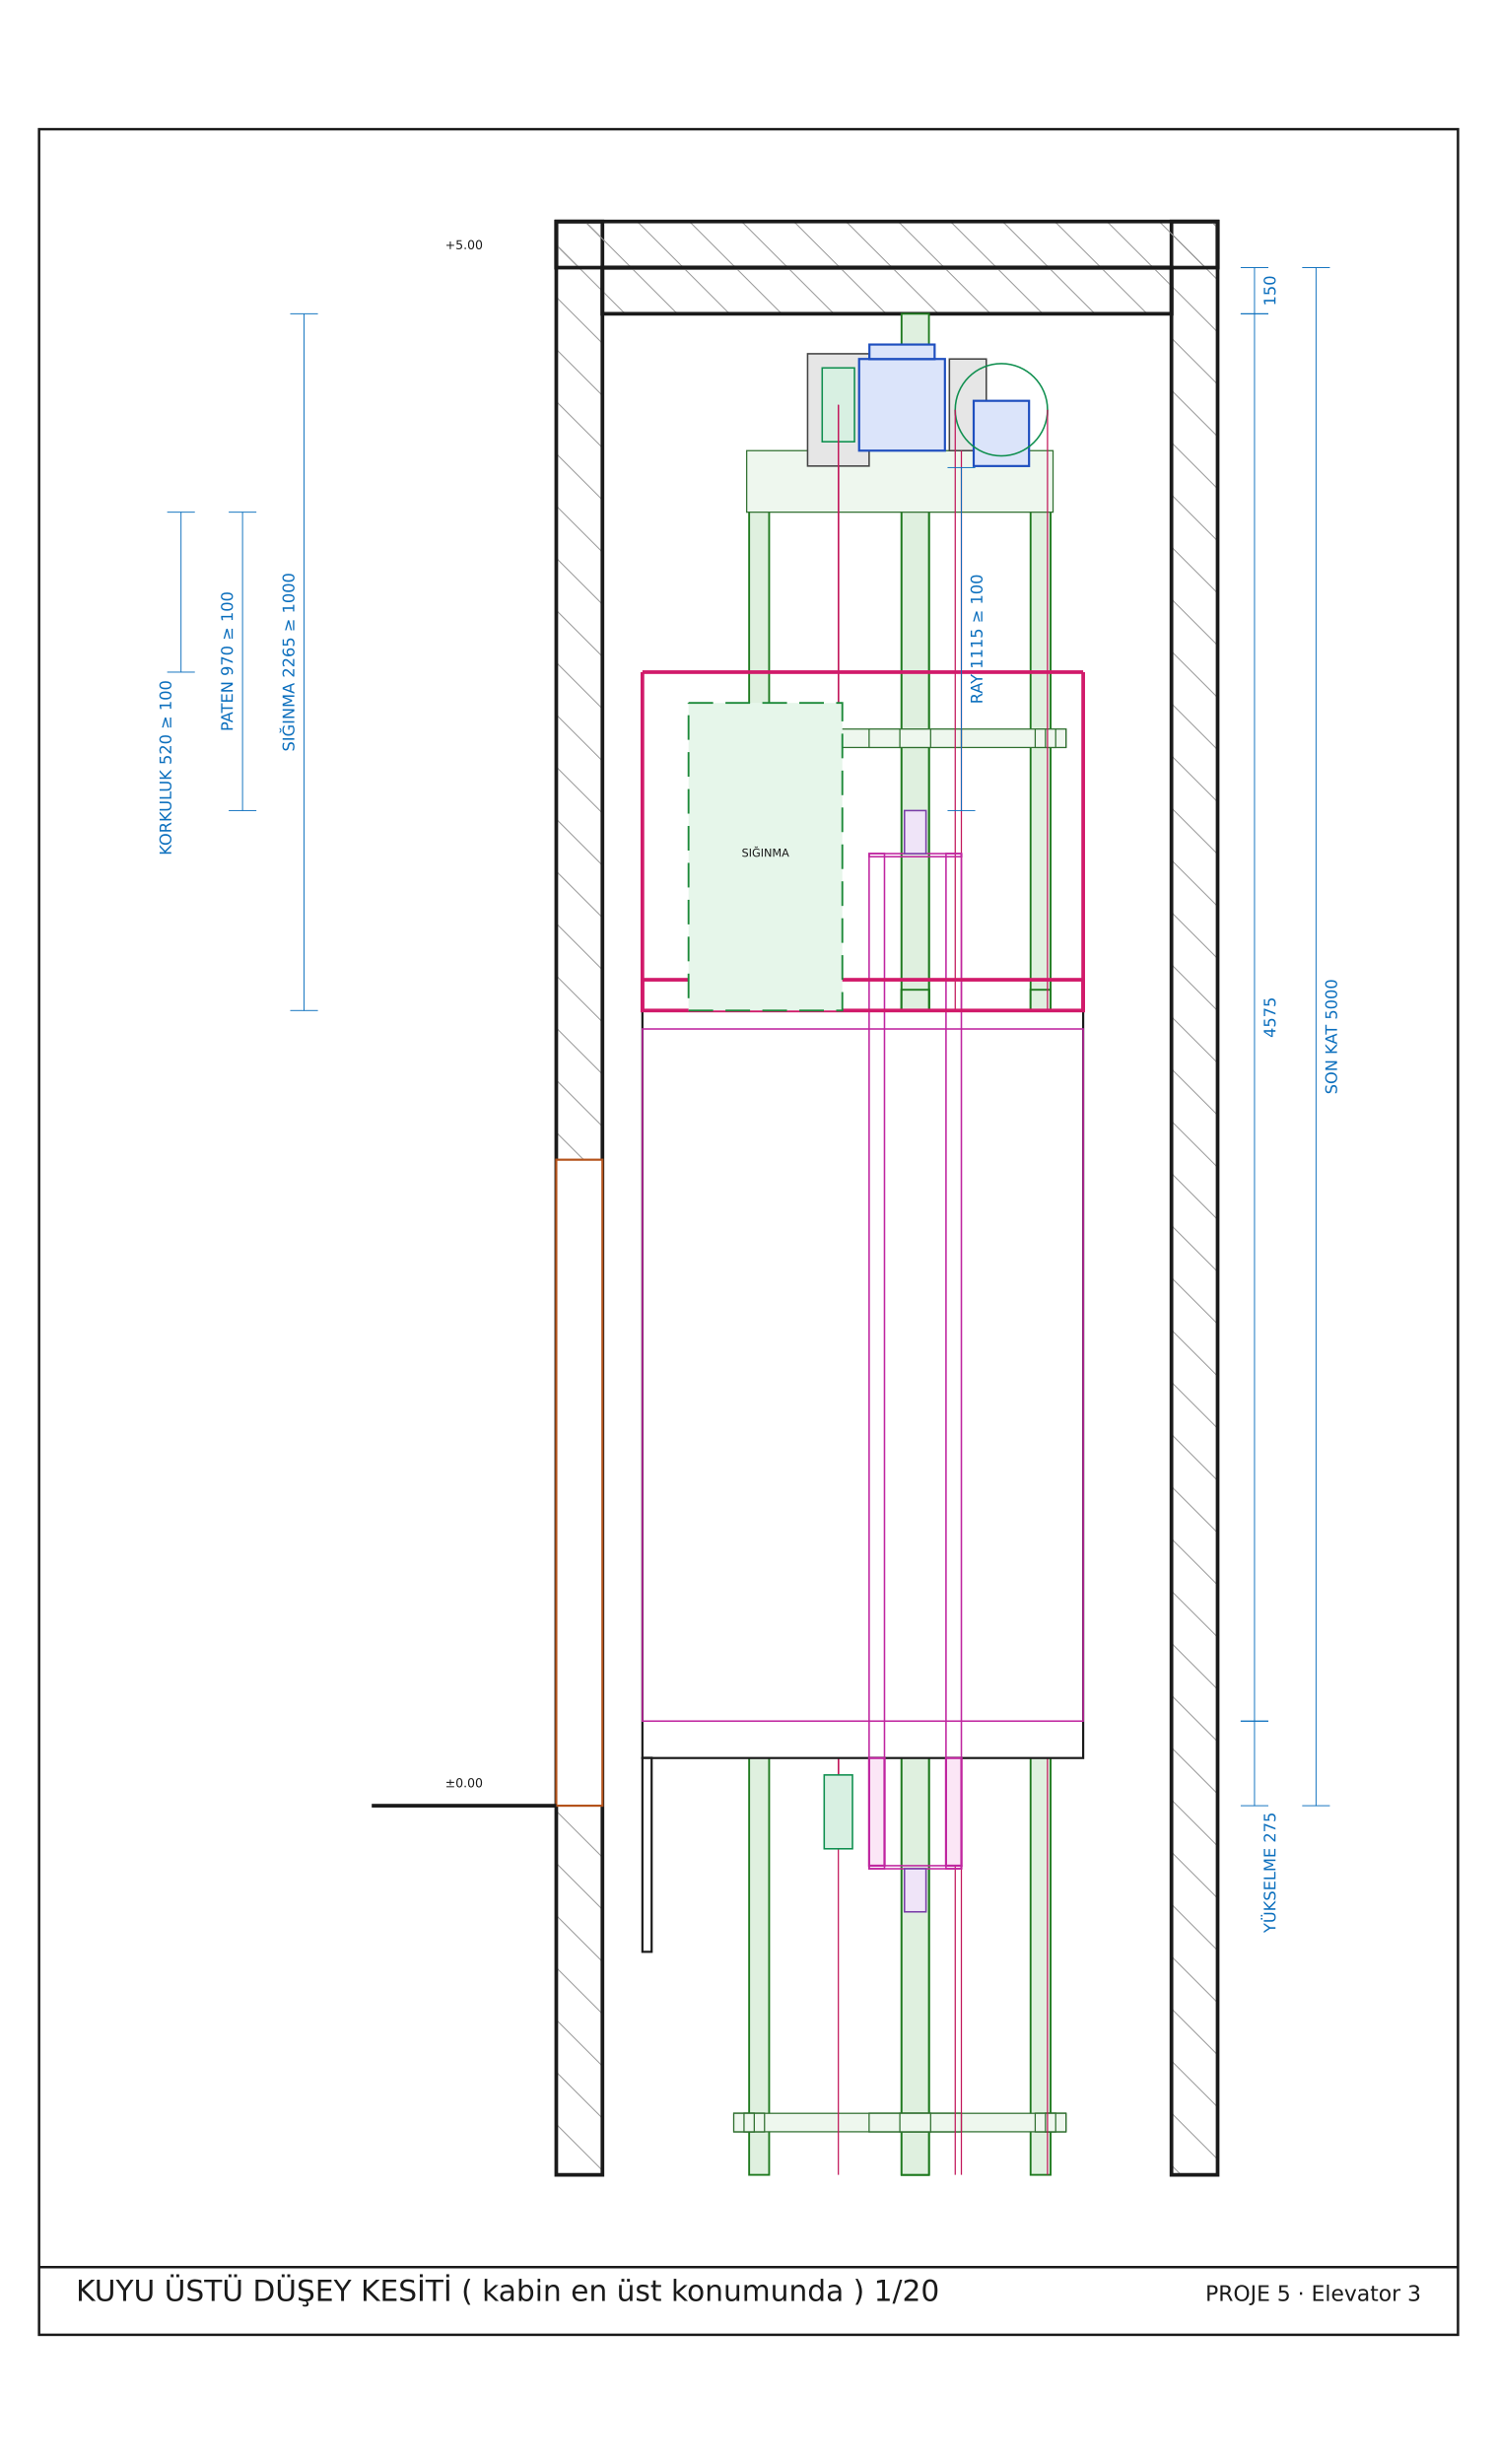
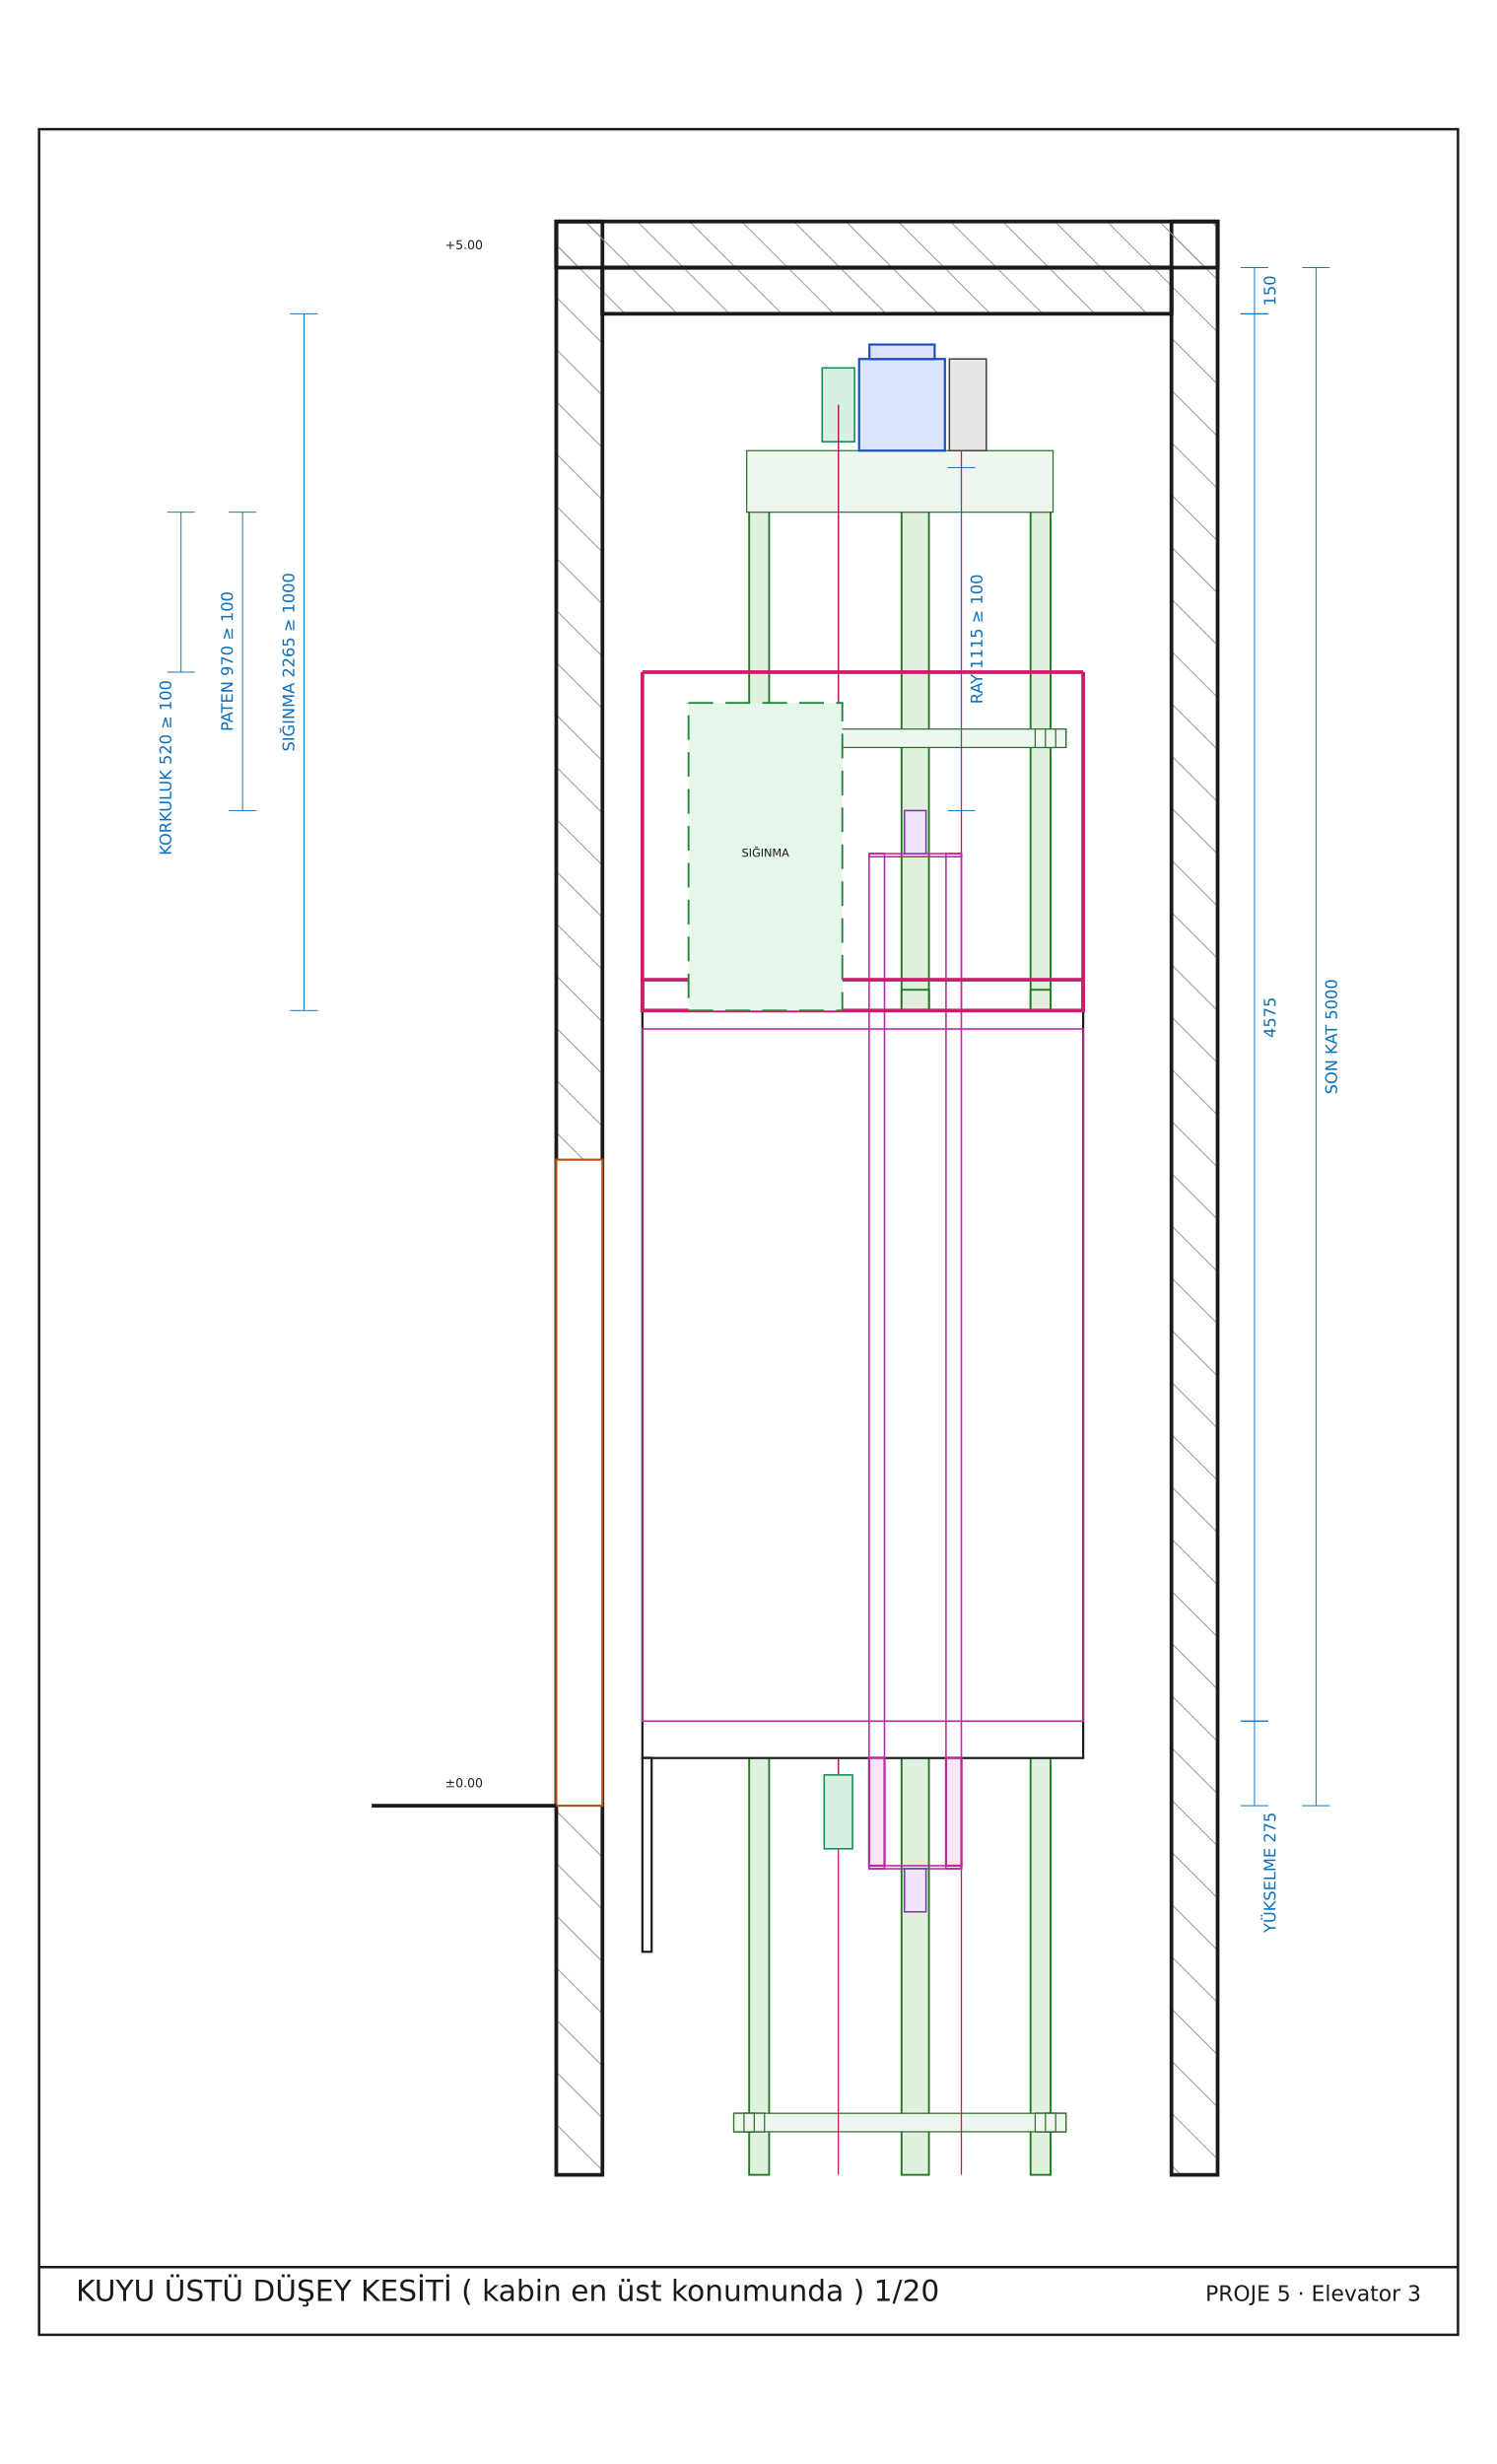
<svg xmlns="http://www.w3.org/2000/svg" viewBox="-1952 -5870 4853 8010" width="243mm" height="400mm">
  <defs>
    <pattern id="tarama" width="120" height="120" patternUnits="userSpaceOnUse" patternTransform="rotate(45)">
      <line x1="0" y1="0" x2="0" y2="120" stroke="#9a9a9a" stroke-width="6" />
    </pattern>
    <pattern id="tugla" width="240" height="120" patternUnits="userSpaceOnUse">
      <rect width="240" height="120" fill="#fdf3ee" />
      <path d="M0 0 H240 M0 60 H240 M120 0 V60 M0 60 V120 M240 60 V120" stroke="#c08a6a" stroke-width="5" fill="none" />
    </pattern>
  </defs>
  <rect x="-100000" y="-100000" width="200000" height="200000" fill="#ffffff" />
  <g transform="scale(1,-1)">
    <rect x="-150.0" y="-1200.0" width="150.0" height="6350.0" fill="url(#tarama)" stroke="none" />
    <rect x="-150.0" y="-1200.0" width="150.0" height="6350.0" fill="none" stroke="#1a1a1a" stroke-width="12" />
    <rect x="1850.0" y="-1200.0" width="150.0" height="6350.0" fill="url(#tarama)" stroke="none" />
    <rect x="1850.0" y="-1200.0" width="150.0" height="6350.0" fill="none" stroke="#1a1a1a" stroke-width="12" />
    <rect x="-150.0" y="5000.0" width="2150.0" height="150.0" fill="url(#tarama)" stroke="none" />
    <rect x="-150.0" y="5000.0" width="2150.0" height="150.0" fill="none" stroke="#1a1a1a" stroke-width="12" />
    <rect x="-150.0" y="0.0" width="150.0" height="2100.0" fill="#ffffff" stroke="#b4531b" stroke-width="7" />
    <line x1="-750.0" y1="0.0" x2="-150.0" y2="0.0" stroke="#1a1a1a" stroke-width="12" />
    <g transform="translate(-450.0,60.0) scale(1,-1) rotate(-0.0)">
      <text x="0" y="0" font-family="DejaVu Sans, Arial" font-size="40" fill="#1a1a1a" text-anchor="middle">±0.00</text>
    </g>
    <rect x="0.0" y="4850.0" width="1850.0" height="150.0" fill="url(#tarama)" stroke="none" />
    <rect x="0.0" y="4850.0" width="1850.0" height="150.0" fill="none" stroke="#1a1a1a" stroke-width="12" />
    <rect x="972.5" y="-1200.0" width="89.0" height="5550.0" fill="#dff0df" stroke="#1f7a1f" stroke-width="6" />
    <rect x="972.5" y="2347.5" width="89.0" height="305.0" fill="#dff0df" stroke="#1f7a1f" stroke-width="6" />
-     <rect x="972.5" y="-1200.0" width="89.0" height="6050.0" fill="#dff0df" stroke="#1f7a1f" stroke-width="6" />
-     <rect x="972.5" y="2347.5" width="89.0" height="305.0" fill="#dff0df" stroke="#1f7a1f" stroke-width="6" />
    <rect x="477.0" y="-1200.0" width="65.0" height="5550.0" fill="#dff0df" stroke="#1f7a1f" stroke-width="6" />
    <rect x="477.0" y="2347.5" width="65.0" height="305.0" fill="#dff0df" stroke="#1f7a1f" stroke-width="6" />
    <rect x="1392.0" y="-1200.0" width="65.0" height="5550.0" fill="#dff0df" stroke="#1f7a1f" stroke-width="6" />
    <rect x="1392.0" y="2347.5" width="65.0" height="305.0" fill="#dff0df" stroke="#1f7a1f" stroke-width="6" />
    <rect x="427.0" y="-1060.0" width="1080.0" height="60.0" fill="#eef7ee" stroke="#2f6f2f" stroke-width="4" />
    <rect x="1407.0" y="-1060.0" width="100.0" height="60.0" fill="#eef7ee" stroke="#2f6f2f" stroke-width="4" />
    <rect x="1440.3" y="-1060.0" width="33.3" height="60.0" fill="#eef7ee" stroke="#2f6f2f" stroke-width="4" />
    <rect x="427.0" y="-1060.0" width="100.0" height="60.0" fill="#eef7ee" stroke="#2f6f2f" stroke-width="4" />
    <rect x="460.3" y="-1060.0" width="33.3" height="60.0" fill="#eef7ee" stroke="#2f6f2f" stroke-width="4" />
    <rect x="427.0" y="440.0" width="1080.0" height="60.0" fill="#eef7ee" stroke="#2f6f2f" stroke-width="4" />
    <rect x="1407.0" y="440.0" width="100.0" height="60.0" fill="#eef7ee" stroke="#2f6f2f" stroke-width="4" />
    <rect x="1440.3" y="440.0" width="33.3" height="60.0" fill="#eef7ee" stroke="#2f6f2f" stroke-width="4" />
    <rect x="427.0" y="440.0" width="100.0" height="60.0" fill="#eef7ee" stroke="#2f6f2f" stroke-width="4" />
    <rect x="460.3" y="440.0" width="33.3" height="60.0" fill="#eef7ee" stroke="#2f6f2f" stroke-width="4" />
    <rect x="427.0" y="1940.0" width="1080.0" height="60.0" fill="#eef7ee" stroke="#2f6f2f" stroke-width="4" />
    <rect x="1407.0" y="1940.0" width="100.0" height="60.0" fill="#eef7ee" stroke="#2f6f2f" stroke-width="4" />
    <rect x="1440.3" y="1940.0" width="33.3" height="60.0" fill="#eef7ee" stroke="#2f6f2f" stroke-width="4" />
    <rect x="427.0" y="1940.0" width="100.0" height="60.0" fill="#eef7ee" stroke="#2f6f2f" stroke-width="4" />
    <rect x="460.3" y="1940.0" width="33.3" height="60.0" fill="#eef7ee" stroke="#2f6f2f" stroke-width="4" />
    <rect x="427.0" y="3440.0" width="1080.0" height="60.0" fill="#eef7ee" stroke="#2f6f2f" stroke-width="4" />
    <rect x="1407.0" y="3440.0" width="100.0" height="60.0" fill="#eef7ee" stroke="#2f6f2f" stroke-width="4" />
    <rect x="1440.3" y="3440.0" width="33.3" height="60.0" fill="#eef7ee" stroke="#2f6f2f" stroke-width="4" />
    <rect x="427.0" y="3440.0" width="100.0" height="60.0" fill="#eef7ee" stroke="#2f6f2f" stroke-width="4" />
    <rect x="460.3" y="3440.0" width="33.3" height="60.0" fill="#eef7ee" stroke="#2f6f2f" stroke-width="4" />
-     <rect x="867.0" y="-1060.0" width="300.0" height="60.0" fill="#eef7ee" stroke="#2f6f2f" stroke-width="4" />
-     <rect x="967.0" y="-1060.0" width="100.0" height="60.0" fill="#eef7ee" stroke="#2f6f2f" stroke-width="4" />
-     <rect x="867.0" y="440.0" width="300.0" height="60.0" fill="#eef7ee" stroke="#2f6f2f" stroke-width="4" />
-     <rect x="967.0" y="440.0" width="100.0" height="60.0" fill="#eef7ee" stroke="#2f6f2f" stroke-width="4" />
-     <rect x="867.0" y="1940.0" width="300.0" height="60.0" fill="#eef7ee" stroke="#2f6f2f" stroke-width="4" />
-     <rect x="967.0" y="1940.0" width="100.0" height="60.0" fill="#eef7ee" stroke="#2f6f2f" stroke-width="4" />
-     <rect x="867.0" y="3440.0" width="300.0" height="60.0" fill="#eef7ee" stroke="#2f6f2f" stroke-width="4" />
-     <rect x="967.0" y="3440.0" width="100.0" height="60.0" fill="#eef7ee" stroke="#2f6f2f" stroke-width="4" />
    <rect x="469.0" y="4205.0" width="996.0" height="200.0" fill="#eef7ee" stroke="#2f6f2f" stroke-width="4" />
    <rect x="1128.0" y="4405.0" width="120.0" height="298.0" fill="#e6e6e6" stroke="#444444" stroke-width="5" />
-     <rect x="667.0" y="4355.0" width="200.0" height="365.0" fill="#e6e6e6" stroke="#444444" stroke-width="5" />
    <rect x="834.5" y="4405.0" width="279.0" height="298.0" fill="#dbe4fa" stroke="#1f4fbf" stroke-width="7" />
    <rect x="868.0" y="4703.0" width="212.0" height="47.0" fill="#dbe4fa" stroke="#1f4fbf" stroke-width="7" />
    <rect x="714.5" y="4434.0" width="105.0" height="240.0" fill="#d8f0e2" stroke="#0f8f4f" stroke-width="5" />
-     <rect x="1207.0" y="4355.0" width="180.0" height="212.0" fill="#dbe4fa" stroke="#1f4fbf" stroke-width="7" />
-     <circle cx="1297.0" cy="4538.0" r="150.0" fill="none" stroke="#0f8f4f" stroke-width="5" />
    <line x1="767.0" y1="-20.0" x2="767.0" y2="4554.0" stroke="#c2185b" stroke-width="4" />
-     <line x1="767.0" y1="-20.0" x2="767.0" y2="4355.0" stroke="#c2185b" stroke-width="4" />
    <line x1="767.0" y1="4554.0" x2="767.0" y2="-1200.0" stroke="#c2185b" stroke-width="4" />
    <line x1="1167.0" y1="-1200.0" x2="1167.0" y2="4405.0" stroke="#c2185b" stroke-width="4" />
-     <line x1="1147.0" y1="4538.0" x2="1147.0" y2="-1200.0" stroke="#c2185b" stroke-width="4" />
-     <line x1="1447.0" y1="4538.0" x2="1447.0" y2="-1200.0" stroke="#c2185b" stroke-width="4" />
    <rect x="130.0" y="155.0" width="1433.0" height="2430.0" fill="#ffffff" stroke="#1a1a1a" stroke-width="7" />
    <rect x="130.0" y="275.0" width="1433.0" height="2250.0" fill="none" stroke="#c026a0" stroke-width="5" />
    <rect x="130.0" y="-475.0" width="30.0" height="630.0" fill="#ffffff" stroke="#1a1a1a" stroke-width="7" />
    <rect x="867.0" y="-205.0" width="50.0" height="3300.0" fill="none" stroke="#c026a0" stroke-width="5" />
    <rect x="1117.0" y="-205.0" width="50.0" height="3300.0" fill="none" stroke="#c026a0" stroke-width="5" />
    <rect x="867.0" y="-205.0" width="300.0" height="10.0" fill="none" stroke="#c026a0" stroke-width="5" />
    <rect x="867.0" y="3085.0" width="300.0" height="10.0" fill="none" stroke="#c026a0" stroke-width="5" />
    <rect x="982.0" y="3095.0" width="70.0" height="140.0" fill="#efe4f8" stroke="#7a3ea8" stroke-width="5" />
    <rect x="982.0" y="-345.0" width="70.0" height="140.0" fill="#efe4f8" stroke="#7a3ea8" stroke-width="5" />
    <rect x="867.0" y="-195.0" width="50.0" height="350.0" fill="#fbe6f6" stroke="#c026a0" stroke-width="7" />
    <rect x="1117.0" y="-195.0" width="50.0" height="350.0" fill="#fbe6f6" stroke="#c026a0" stroke-width="7" />
    <rect x="721.0" y="-140.0" width="92.0" height="240.0" fill="#d8f0e2" stroke="#0f8f4f" stroke-width="5" />
    <rect x="130.0" y="2585.0" width="1433.0" height="100.0" fill="none" stroke="#d11a6a" stroke-width="12" />
    <line x1="130.0" y1="3685.0" x2="1563.0" y2="3685.0" stroke="#d11a6a" stroke-width="12" />
    <line x1="130.0" y1="2585.0" x2="130.0" y2="3685.0" stroke="#d11a6a" stroke-width="12" />
    <line x1="1563.0" y1="2585.0" x2="1563.0" y2="3685.0" stroke="#d11a6a" stroke-width="12" />
    <rect x="280.0" y="2585.0" width="500.0" height="1000.0" fill="#e6f6ea" stroke="#1d8a3a" stroke-width="6" stroke-dasharray="80 40" />
    <g transform="translate(530.0,3085.0) scale(1,-1) rotate(-0.0)">
      <text x="0" y="0" font-family="DejaVu Sans, Arial" font-size="36" fill="#1a1a1a" text-anchor="middle">SIĞINMA</text>
    </g>
    <g transform="translate(-450.0,5060.0) scale(1,-1) rotate(-0.0)">
      <text x="0" y="0" font-family="DejaVu Sans, Arial" font-size="40" fill="#1a1a1a" text-anchor="middle">+5.00</text>
    </g>
    <line x1="-970.0" y1="2585.0" x2="-970.0" y2="4850.0" stroke="#0a6ebd" stroke-width="3" />
    <line x1="-1015.0" y1="2585.0" x2="-925.0" y2="2585.0" stroke="#0a6ebd" stroke-width="3" />
    <line x1="-1015.0" y1="4850.0" x2="-925.0" y2="4850.0" stroke="#0a6ebd" stroke-width="3" />
    <g transform="translate(-1001.8,3717.5) scale(1,-1) rotate(-90.0)">
      <text x="0" y="0" font-family="DejaVu Sans, Arial" font-size="52" fill="#0a6ebd" text-anchor="middle">SIĞINMA 2265 ≥ 1000</text>
    </g>
    <line x1="-1170.0" y1="3235.0" x2="-1170.0" y2="4205.0" stroke="#0a6ebd" stroke-width="3" />
    <line x1="-1215.0" y1="3235.0" x2="-1125.0" y2="3235.0" stroke="#0a6ebd" stroke-width="3" />
    <line x1="-1215.0" y1="4205.0" x2="-1125.0" y2="4205.0" stroke="#0a6ebd" stroke-width="3" />
    <g transform="translate(-1201.8,3720.0) scale(1,-1) rotate(-90.0)">
      <text x="0" y="0" font-family="DejaVu Sans, Arial" font-size="52" fill="#0a6ebd" text-anchor="middle">PATEN 970 ≥ 100</text>
    </g>
    <line x1="-1370.0" y1="3685.0" x2="-1370.0" y2="4205.0" stroke="#0a6ebd" stroke-width="3" />
    <line x1="-1415.0" y1="3685.0" x2="-1325.0" y2="3685.0" stroke="#0a6ebd" stroke-width="3" />
    <line x1="-1415.0" y1="4205.0" x2="-1325.0" y2="4205.0" stroke="#0a6ebd" stroke-width="3" />
    <g transform="translate(-1401.8,3374.2) scale(1,-1) rotate(-90.0)">
      <text x="0" y="0" font-family="DejaVu Sans, Arial" font-size="52" fill="#0a6ebd" text-anchor="middle">KORKULUK 520 ≥ 100</text>
    </g>
    <line x1="2120.0" y1="0.0" x2="2120.0" y2="275.0" stroke="#0a6ebd" stroke-width="3" />
    <line x1="2075.0" y1="0.0" x2="2165.0" y2="0.0" stroke="#0a6ebd" stroke-width="3" />
    <line x1="2075.0" y1="275.0" x2="2165.0" y2="275.0" stroke="#0a6ebd" stroke-width="3" />
    <g transform="translate(2188.2,-217.2) scale(1,-1) rotate(-90.0)">
      <text x="0" y="0" font-family="DejaVu Sans, Arial" font-size="52" fill="#0a6ebd" text-anchor="middle">YÜKSELME 275</text>
    </g>
    <line x1="2120.0" y1="275.0" x2="2120.0" y2="4850.0" stroke="#0a6ebd" stroke-width="3" />
    <line x1="2075.0" y1="275.0" x2="2165.0" y2="275.0" stroke="#0a6ebd" stroke-width="3" />
    <line x1="2075.0" y1="4850.0" x2="2165.0" y2="4850.0" stroke="#0a6ebd" stroke-width="3" />
    <g transform="translate(2188.2,2562.5) scale(1,-1) rotate(-90.0)">
      <text x="0" y="0" font-family="DejaVu Sans, Arial" font-size="52" fill="#0a6ebd" text-anchor="middle">4575</text>
    </g>
    <line x1="2120.0" y1="4850.0" x2="2120.0" y2="5000.0" stroke="#0a6ebd" stroke-width="3" />
    <line x1="2075.0" y1="4850.0" x2="2165.0" y2="4850.0" stroke="#0a6ebd" stroke-width="3" />
    <line x1="2075.0" y1="5000.0" x2="2165.0" y2="5000.0" stroke="#0a6ebd" stroke-width="3" />
    <g transform="translate(2188.2,4925.0) scale(1,-1) rotate(-90.0)">
      <text x="0" y="0" font-family="DejaVu Sans, Arial" font-size="52" fill="#0a6ebd" text-anchor="middle">150</text>
    </g>
    <line x1="2320.0" y1="0.0" x2="2320.0" y2="5000.0" stroke="#0a6ebd" stroke-width="3" />
    <line x1="2275.0" y1="0.0" x2="2365.0" y2="0.0" stroke="#0a6ebd" stroke-width="3" />
    <line x1="2275.0" y1="5000.0" x2="2365.0" y2="5000.0" stroke="#0a6ebd" stroke-width="3" />
    <g transform="translate(2388.2,2500.0) scale(1,-1) rotate(-90.0)">
      <text x="0" y="0" font-family="DejaVu Sans, Arial" font-size="52" fill="#0a6ebd" text-anchor="middle">SON KAT 5000</text>
    </g>
    <line x1="1167.0" y1="3235.0" x2="1167.0" y2="4350.0" stroke="#0a6ebd" stroke-width="3" />
    <line x1="1122.0" y1="3235.0" x2="1212.0" y2="3235.0" stroke="#0a6ebd" stroke-width="3" />
    <line x1="1122.0" y1="4350.0" x2="1212.0" y2="4350.0" stroke="#0a6ebd" stroke-width="3" />
    <g transform="translate(1235.2,3792.5) scale(1,-1) rotate(-90.0)">
      <text x="0" y="0" font-family="DejaVu Sans, Arial" font-size="52" fill="#0a6ebd" text-anchor="middle">RAY 1115 ≥ 100</text>
    </g>
    <rect x="-1831.5" y="-1720.0" width="4613.0" height="7170.0" fill="none" stroke="#1a1a1a" stroke-width="8" />
    <line x1="-1831.5" y1="-1500.0" x2="2781.5" y2="-1500.0" stroke="#1a1a1a" stroke-width="8" />
    <g transform="translate(-1711.5,-1610.0) scale(1,-1) rotate(-0.0)">
      <text x="0" y="0" font-family="DejaVu Sans, Arial" font-size="95" fill="#1a1a1a" text-anchor="start">KUYU ÜSTÜ DÜŞEY KESİTİ  ( kabin en üst konumunda )   1/20</text>
    </g>
    <g transform="translate(2661.5,-1610.0) scale(1,-1) rotate(-0.0)">
      <text x="0" y="0" font-family="DejaVu Sans, Arial" font-size="70" fill="#1a1a1a" text-anchor="end">PROJE 5  ·  Elevator 3</text>
    </g>
  </g>
</svg>
